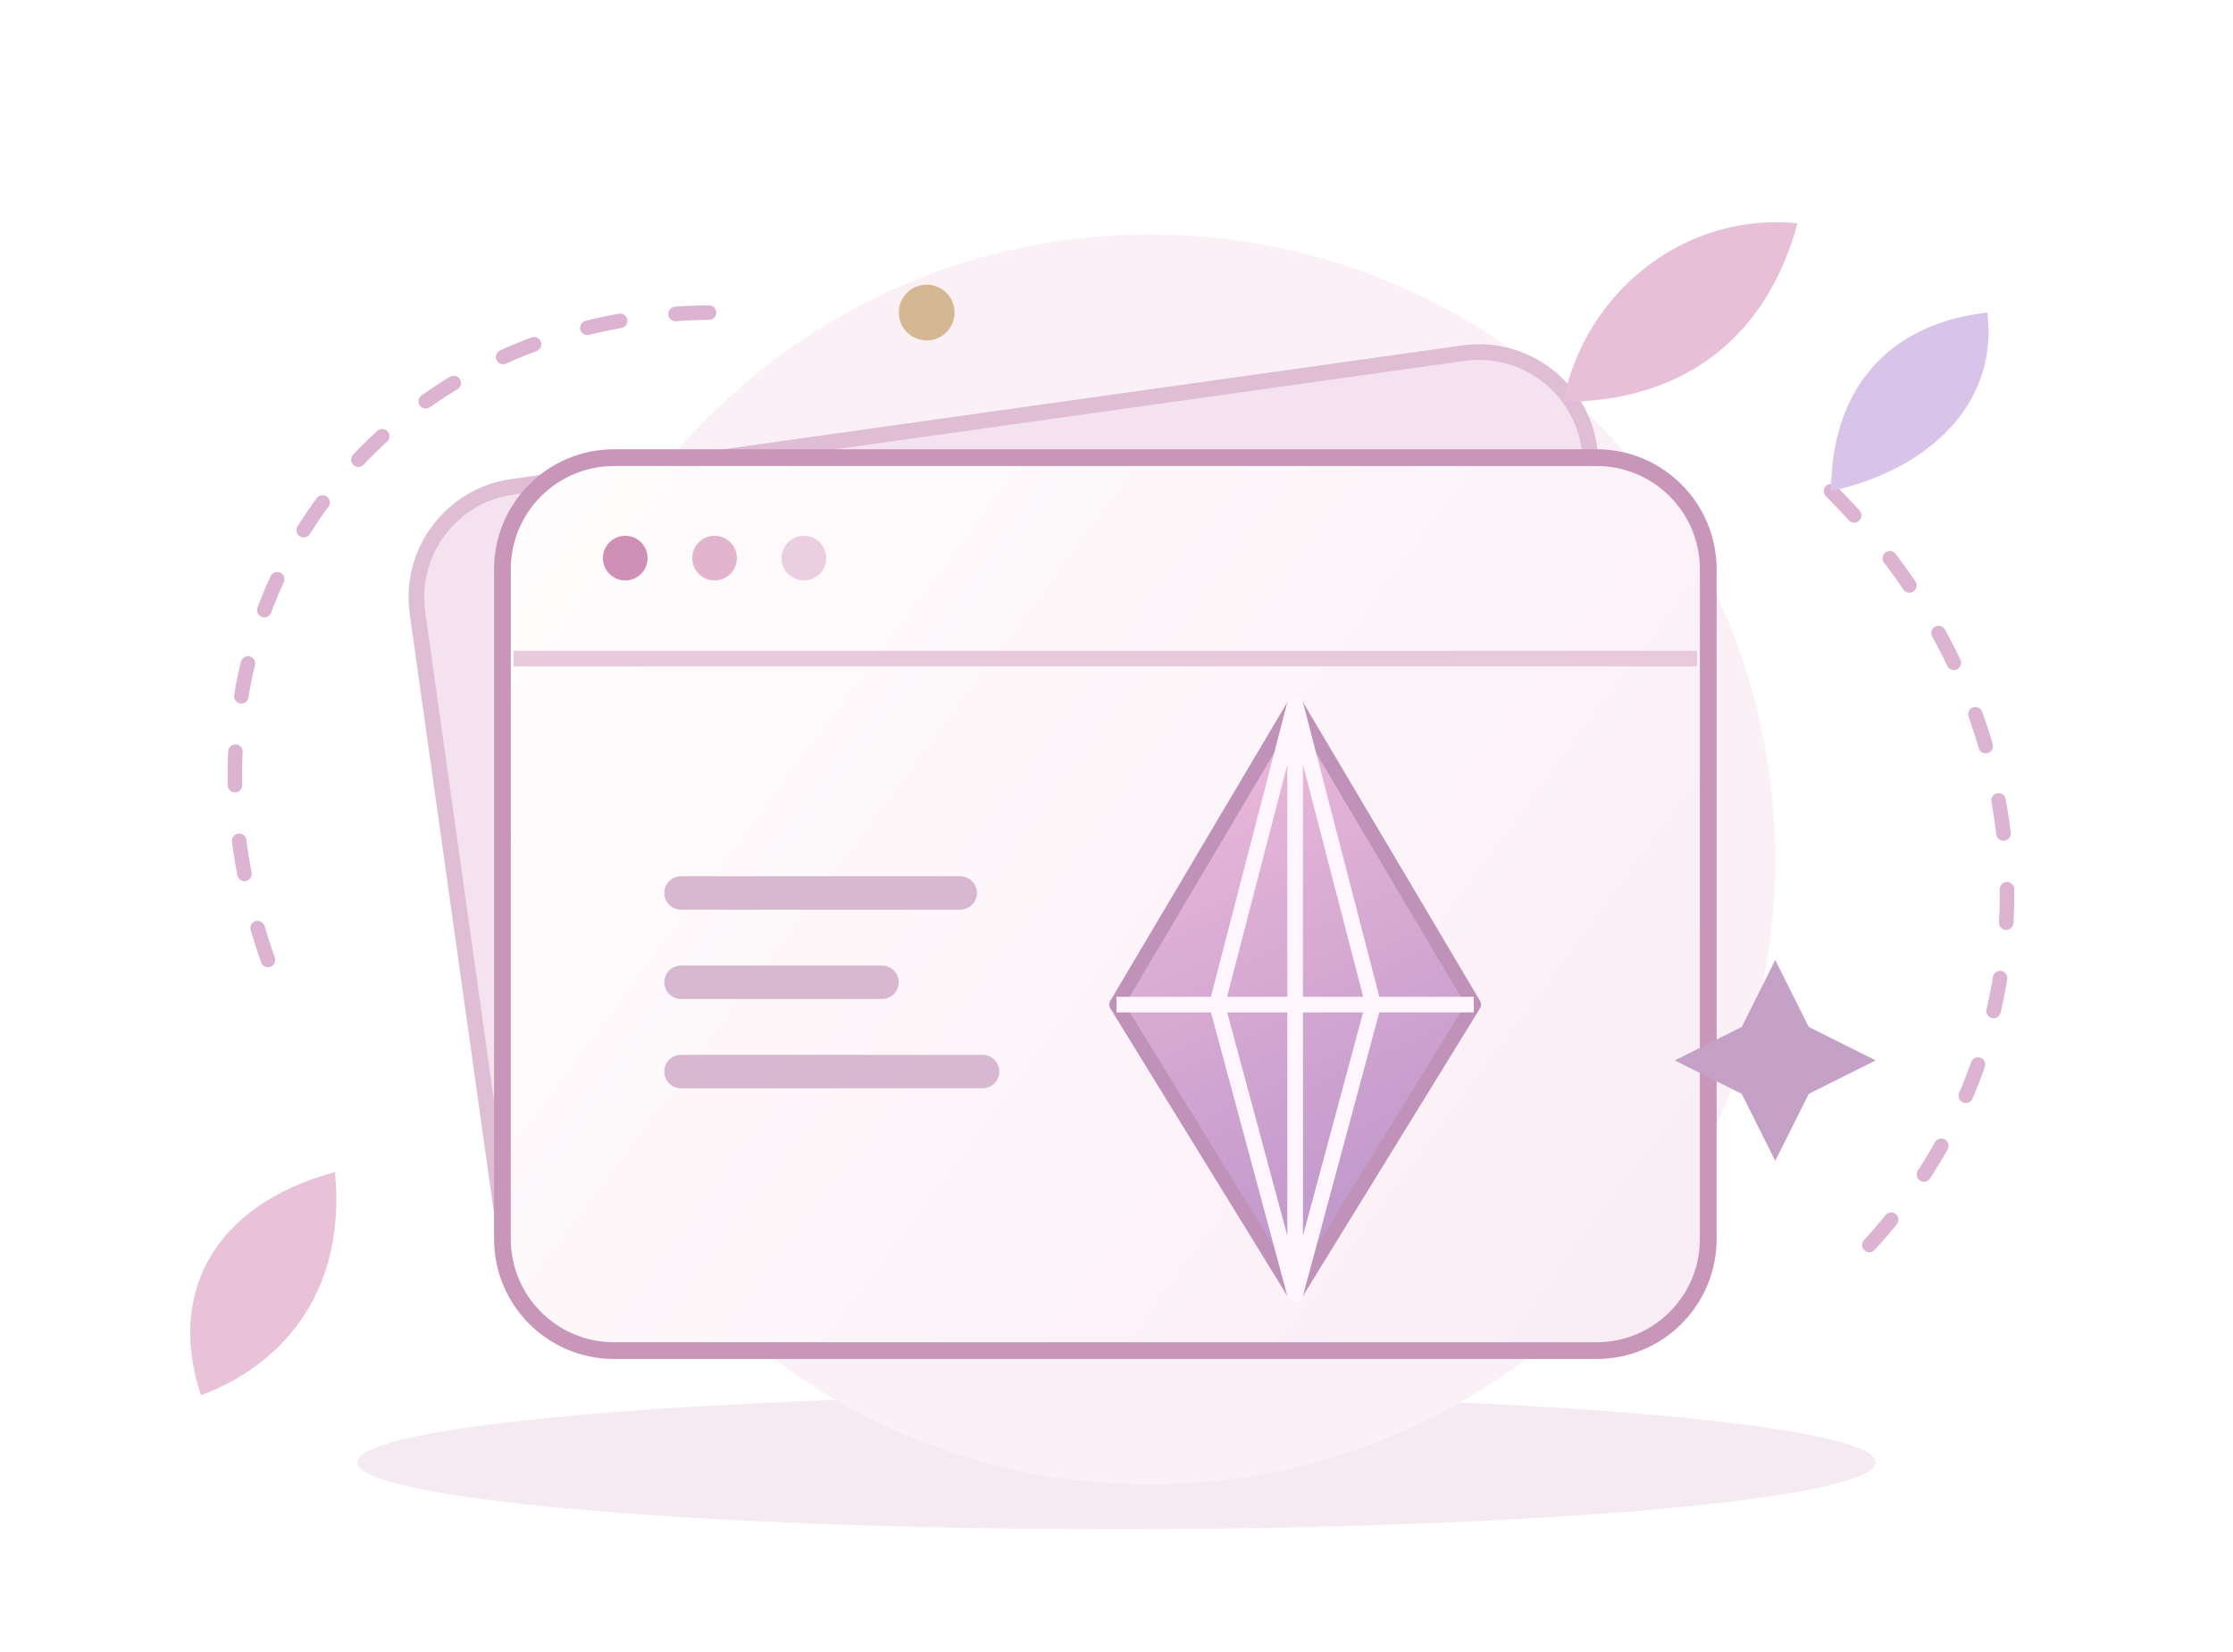
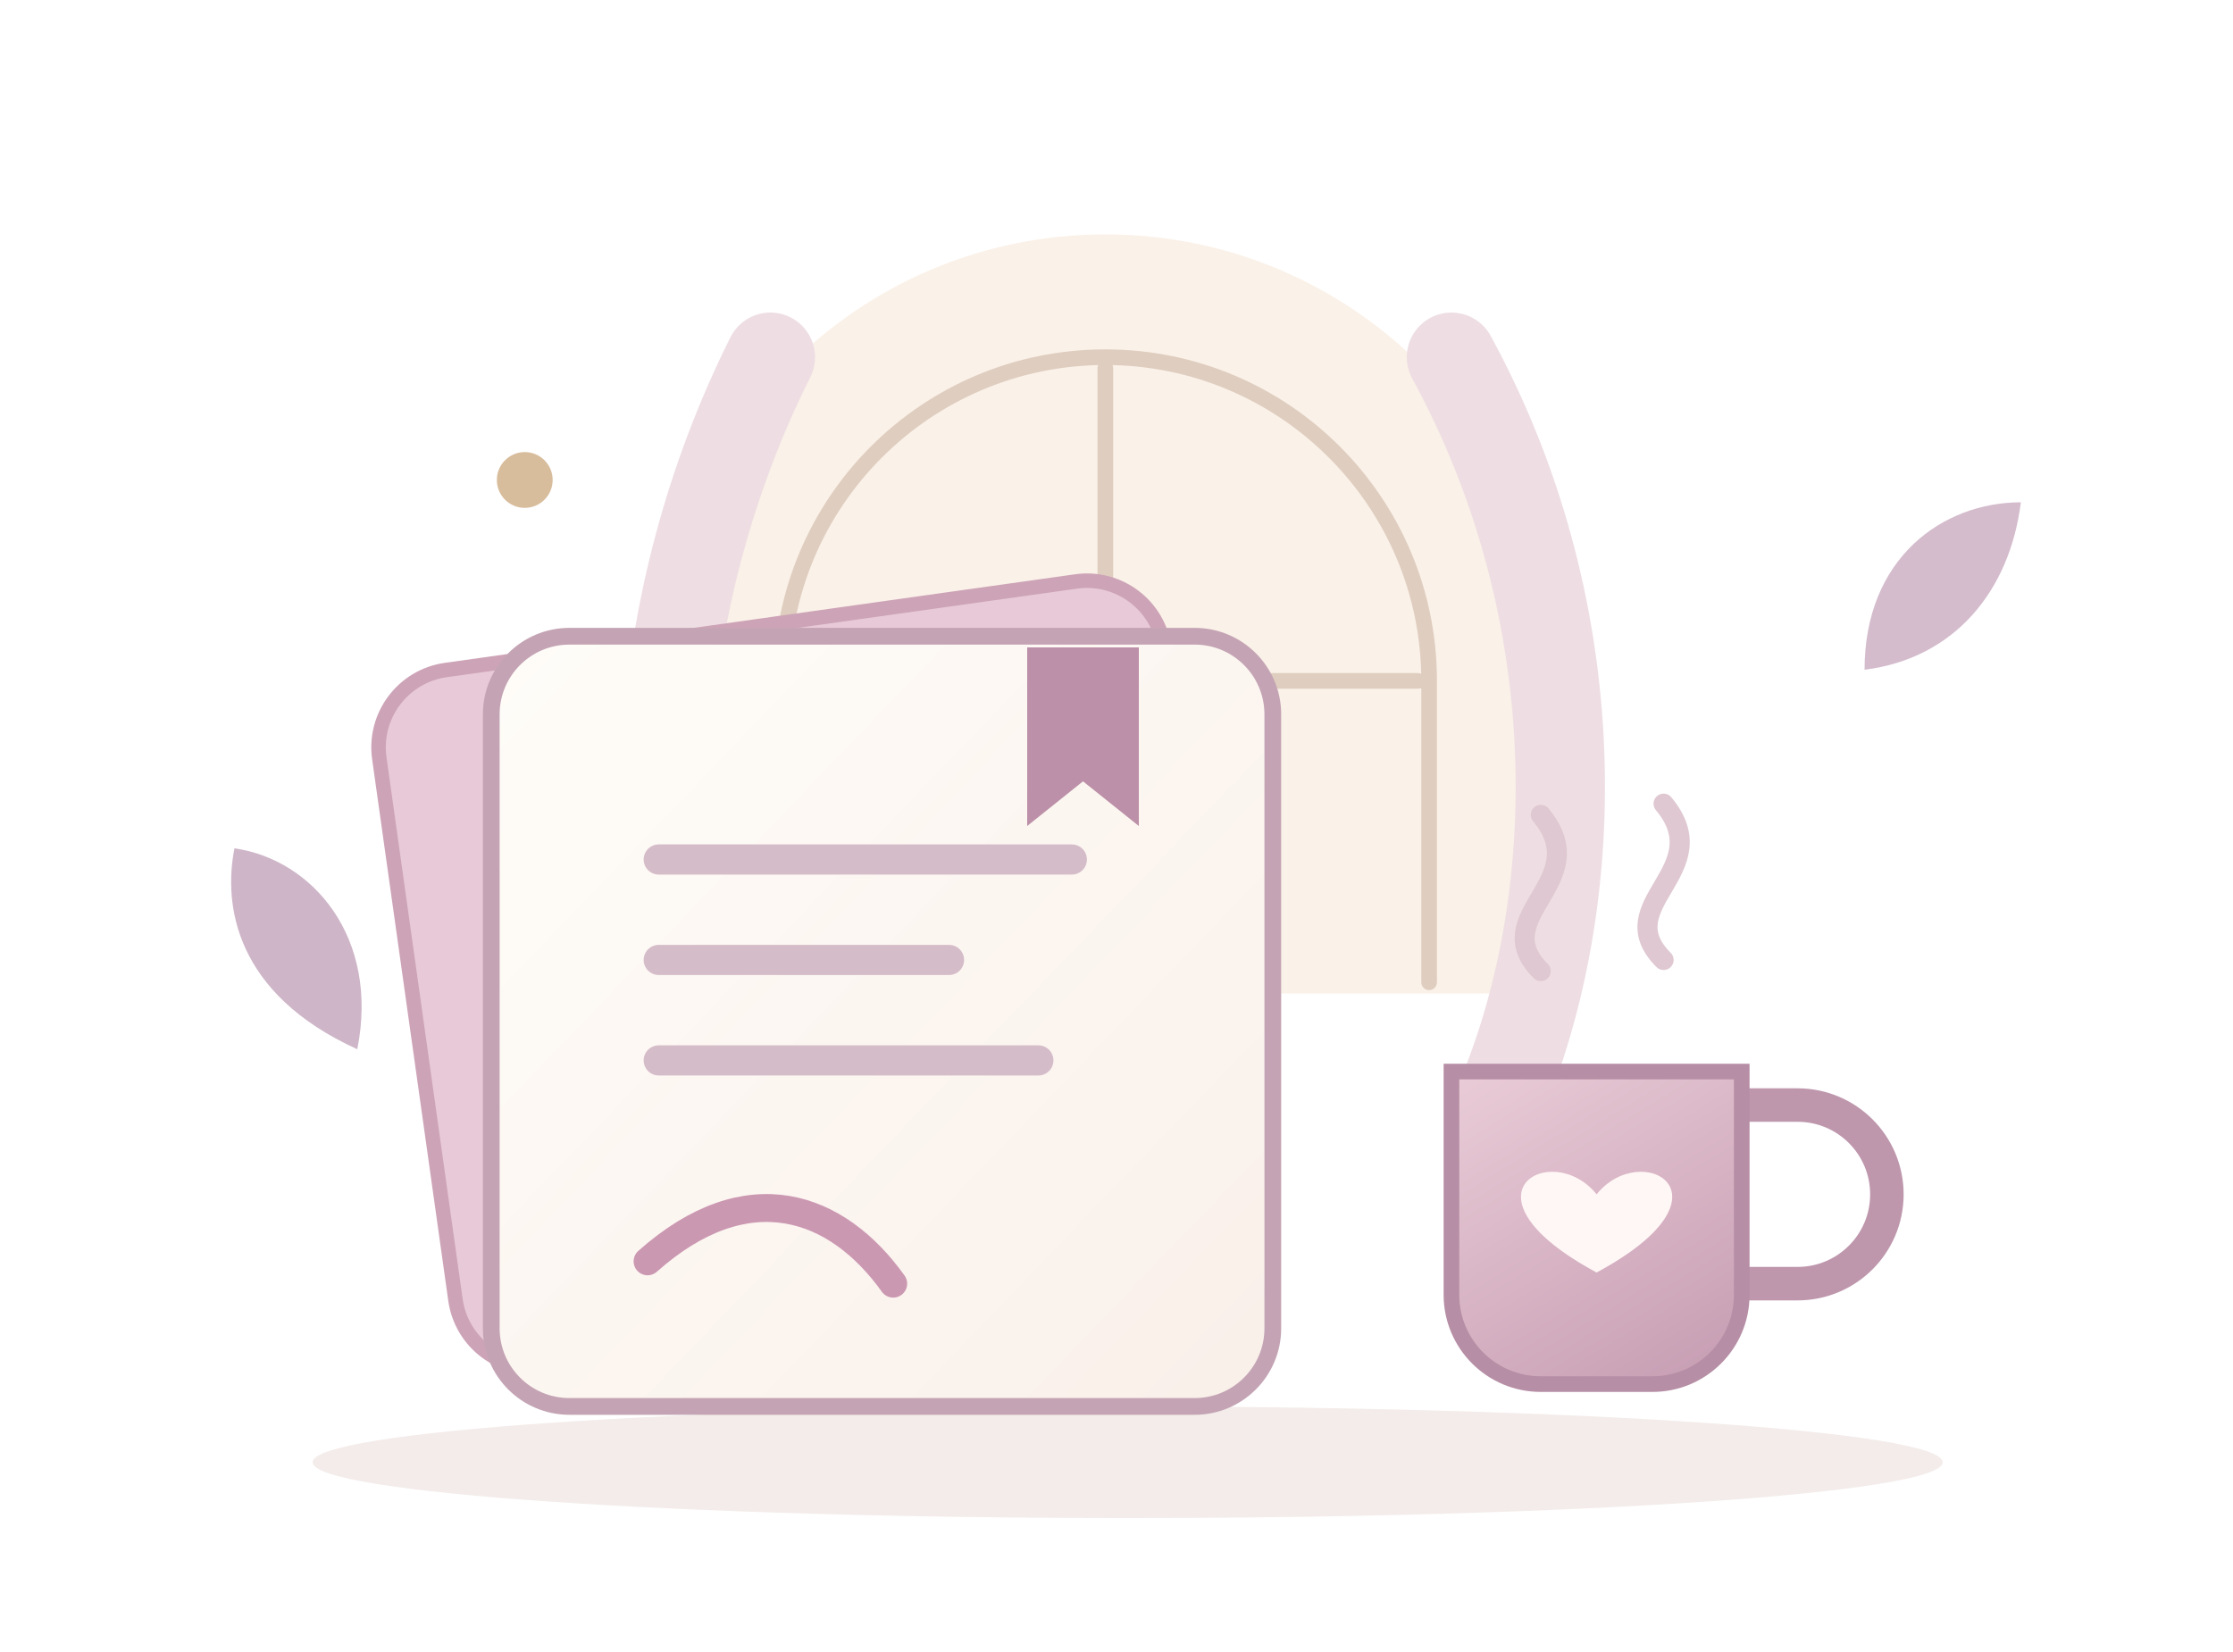
<svg xmlns="http://www.w3.org/2000/svg" width="200" height="148" viewBox="0 0 200 148" fill="none">
  <defs>
-     <linearGradient id="paper" x1="46" y1="41" x2="151" y2="119" gradientUnits="userSpaceOnUse">
-       <stop stop-color="#fffdfd" />
-       <stop offset="1" stop-color="#faedf5" />
+     <linearGradient id="paper" x1="41" y1="55" x2="116" y2="127" gradientUnits="userSpaceOnUse">
+       <stop stop-color="#fffdf9" />
+       <stop offset="1" stop-color="#f9efe9" />
    </linearGradient>
-     <linearGradient id="crystal" x1="104" y1="59" x2="136" y2="124" gradientUnits="userSpaceOnUse">
-       <stop stop-color="#f4bfdb" />
-       <stop offset="1" stop-color="#ad8ac7" />
+     <linearGradient id="tea" x1="133" y1="89" x2="155" y2="125" gradientUnits="userSpaceOnUse">
+       <stop stop-color="#eed2dc" />
+       <stop offset="1" stop-color="#c59bb1" />
    </linearGradient>
  </defs>
-   <ellipse cx="100" cy="131" rx="68" ry="6" fill="#edd9e7" opacity=".55" />
-   <circle cx="103" cy="77" r="56" fill="#fcf0f7" />
-   <path d="M24 86C13 55 34 28 64 28M164 44C185 65 184 94 167 112" stroke="#dcb3d0" stroke-width="1.3" stroke-dasharray="3 5" stroke-linecap="round" />
-   <rect x="36" y="45" width="106" height="76" rx="10" transform="rotate(-8 36 45)" fill="#f4e2ef" stroke="#dfbdd5" stroke-width="1.4" />
-   <rect x="45" y="41" width="108" height="80" rx="10" fill="url(#paper)" stroke="#c896b8" stroke-width="1.5" />
-   <path d="M46 59H152" stroke="#e8cada" stroke-width="1.4" />
-   <circle cx="56" cy="50" r="2" fill="#cf90b5" />
-   <circle cx="64" cy="50" r="2" fill="#e3b4cd" />
-   <circle cx="72" cy="50" r="2" fill="#ebcfe0" />
-   <path d="M61 80H86M61 88H79M61 96H88" stroke="#d8b8d0" stroke-width="3" stroke-linecap="round" />
-   <path d="M116 63L132 90L116 116L100 90Z" fill="url(#crystal)" stroke="#c092b9" stroke-width="1.3" stroke-linejoin="round" />
-   <path d="M116 63V116M100 90H132M116 63L109 90L116 116L123 90Z" stroke="#fff7fd" stroke-width="1.4" stroke-linejoin="round" />
-   <path d="M161 20C158 31 150 36 140 36C142 26 151 19 161 20Z" fill="#e8bfd9" />
-   <path d="M164 44C164 35 169 29 178 28C179 36 173 42 164 44Z" fill="#d9c4e9" />
-   <path d="M30 105C31 115 26 122 18 125C15 116 19 108 30 105Z" fill="#e9c2d9" />
-   <path d="M159 86L162 92L168 95L162 98L159 104L156 98L150 95L156 92Z" fill="#c5a1c8" />
-   <circle cx="83" cy="28" r="2.5" fill="#d4b893" />
+   <ellipse cx="101" cy="131" rx="73" ry="5" fill="#e9dcd8" opacity=".55" />
+   <path d="M59 89V61A40 40 0 0 1 139 61V89Z" fill="#faf1e8" />
+   <path d="M70 88V61A29 29 0 0 1 128 61V88M99 33V88M71 61H127" stroke="#dfcdbf" stroke-width="1.4" stroke-linecap="round" />
+   <path d="M69 32C58 54 57 79 64 97M130 32C142 54 142 79 135 97" stroke="#eedee3" stroke-width="8" stroke-linecap="round" />
+   <rect x="33" y="61" width="71" height="63" rx="7" transform="rotate(-8 33 61)" fill="#e8c9d7" stroke="#cda4b7" stroke-width="1.3" />
+   <rect x="44" y="57" width="70" height="69" rx="7" fill="url(#paper)" stroke="#c4a4b4" stroke-width="1.5" />
+   <path d="M59 77H96M59 86H85M59 95H93" stroke="#d5bcc9" stroke-width="2.7" stroke-linecap="round" />
+   <path d="M92 58V74L97 70L102 74V58" fill="#bc90a8" />
+   <path d="M58 113C67 105 75 108 80 115" stroke="#cb98b2" stroke-width="2.5" stroke-linecap="round" />
+   <path d="M155 99H161A8 8 0 0 1 161 115H154" stroke="#be97ad" stroke-width="3" stroke-linecap="round" />
+   <path d="M130 96H156V116A8 8 0 0 1 148 124H138A8 8 0 0 1 130 116Z" fill="url(#tea)" stroke="#b68ea5" stroke-width="1.4" />
+   <path d="M143 114C130 107 139 102 143 107C147 102 156 107 143 114Z" fill="#fff7f5" />
+   <path d="M138 87C133 82 143 79 138 73M149 86C144 81 154 78 149 72" stroke="#dfc8d1" stroke-width="1.8" stroke-linecap="round" />
+   <path d="M32 94C21 89 20 81 21 76C28 77 34 84 32 94Z" fill="#ceb6c8" />
+   <path d="M167 60C167 50 174 45 181 45C180 53 175 59 167 60Z" fill="#d4bccd" />
+   <circle cx="47" cy="43" r="2.5" fill="#d8bd9c" />
</svg>
